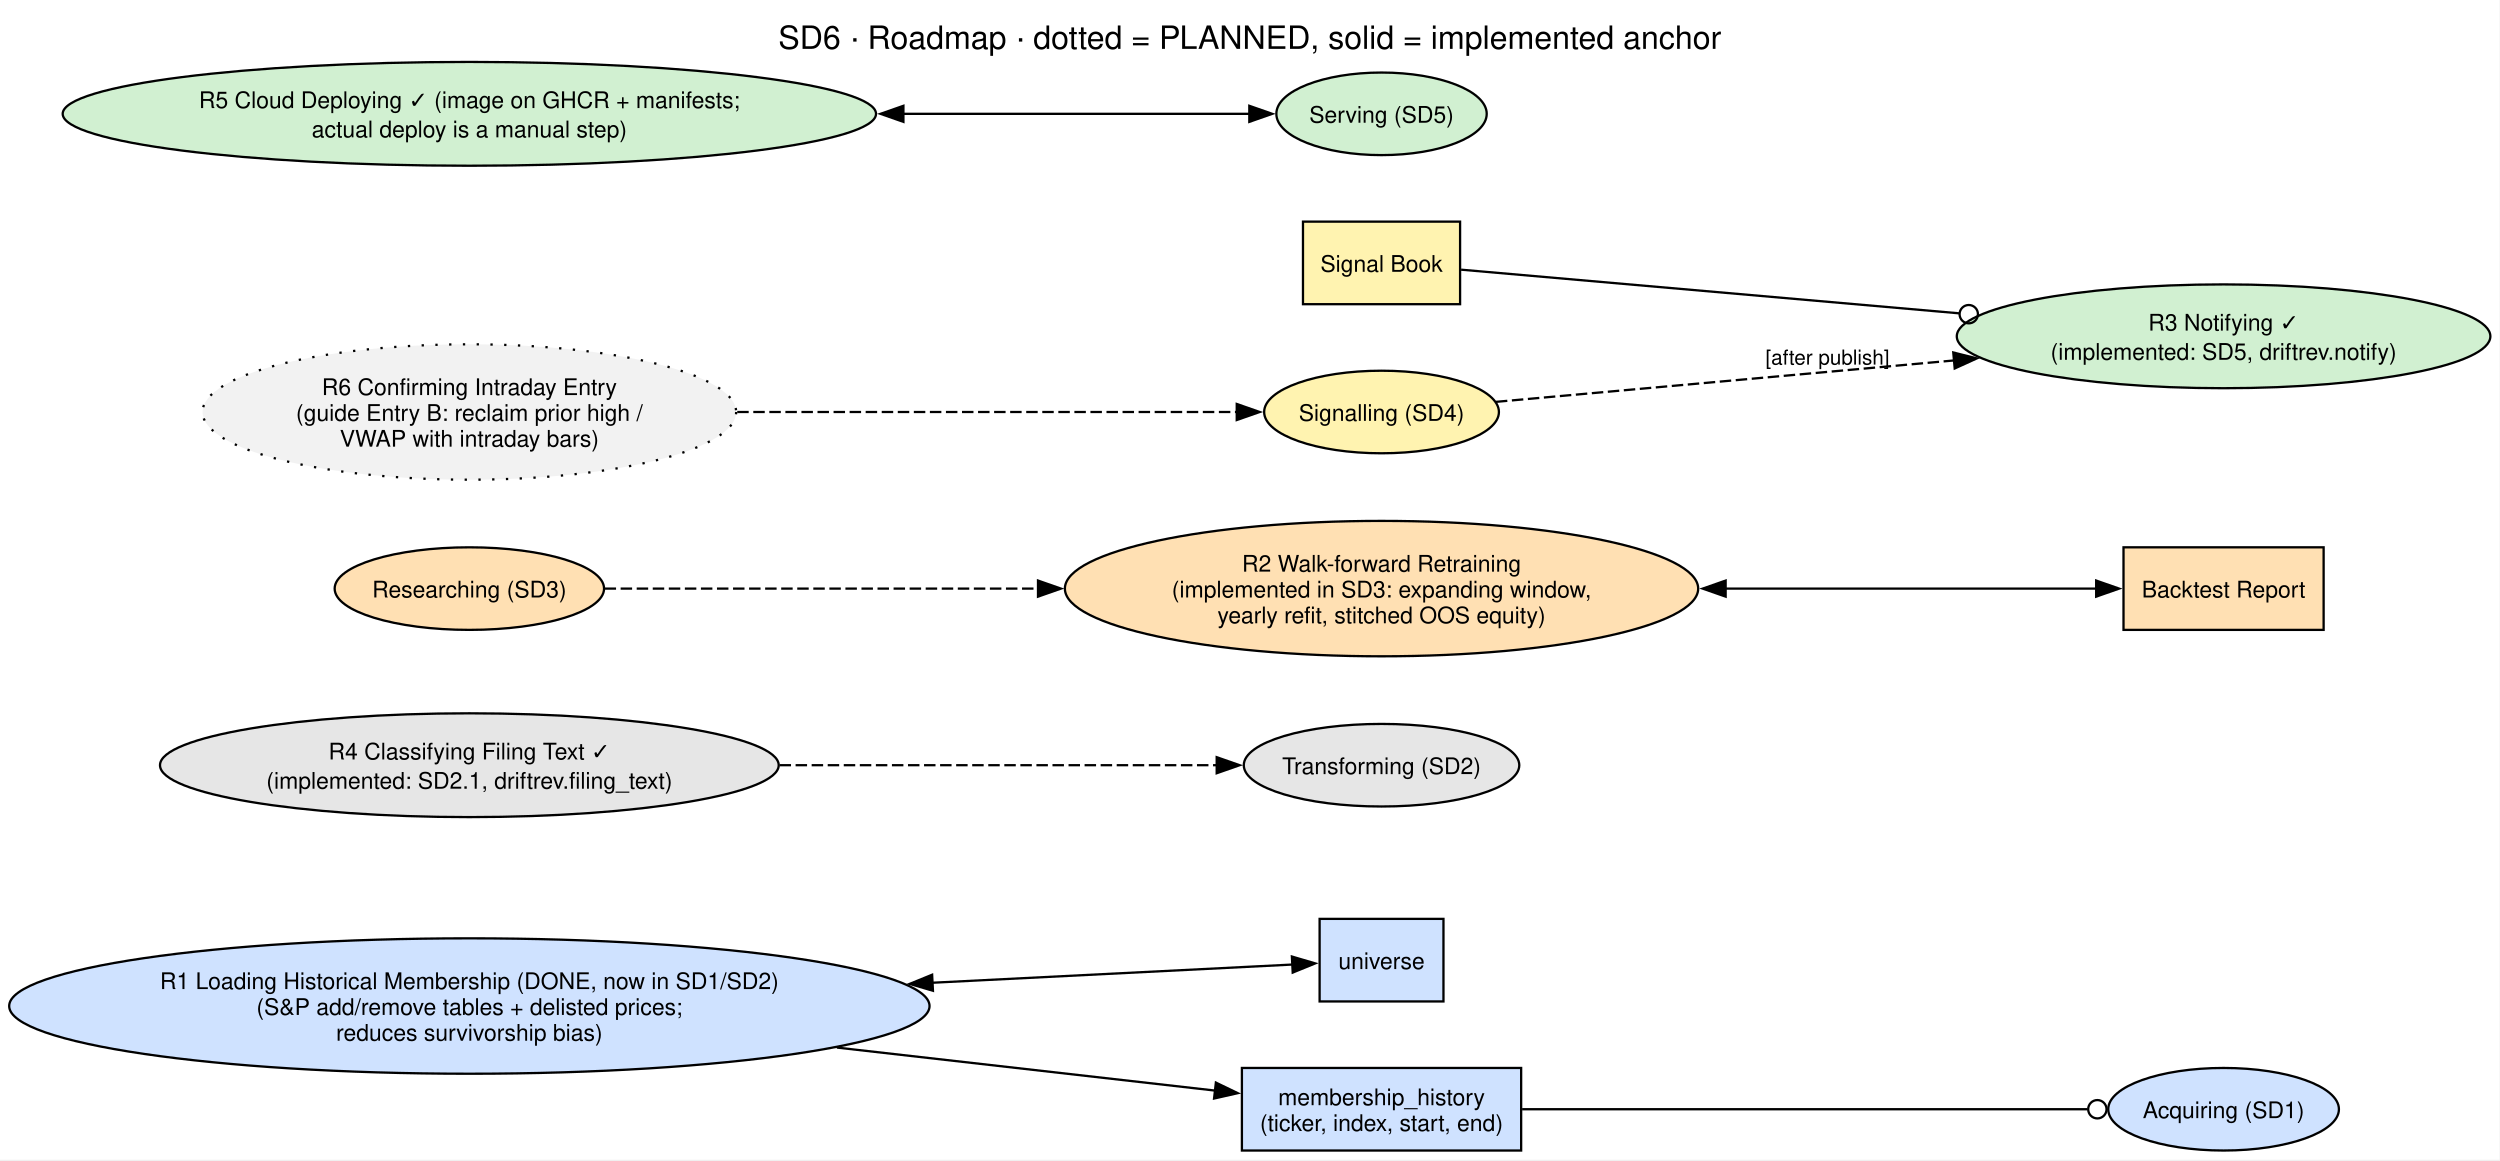
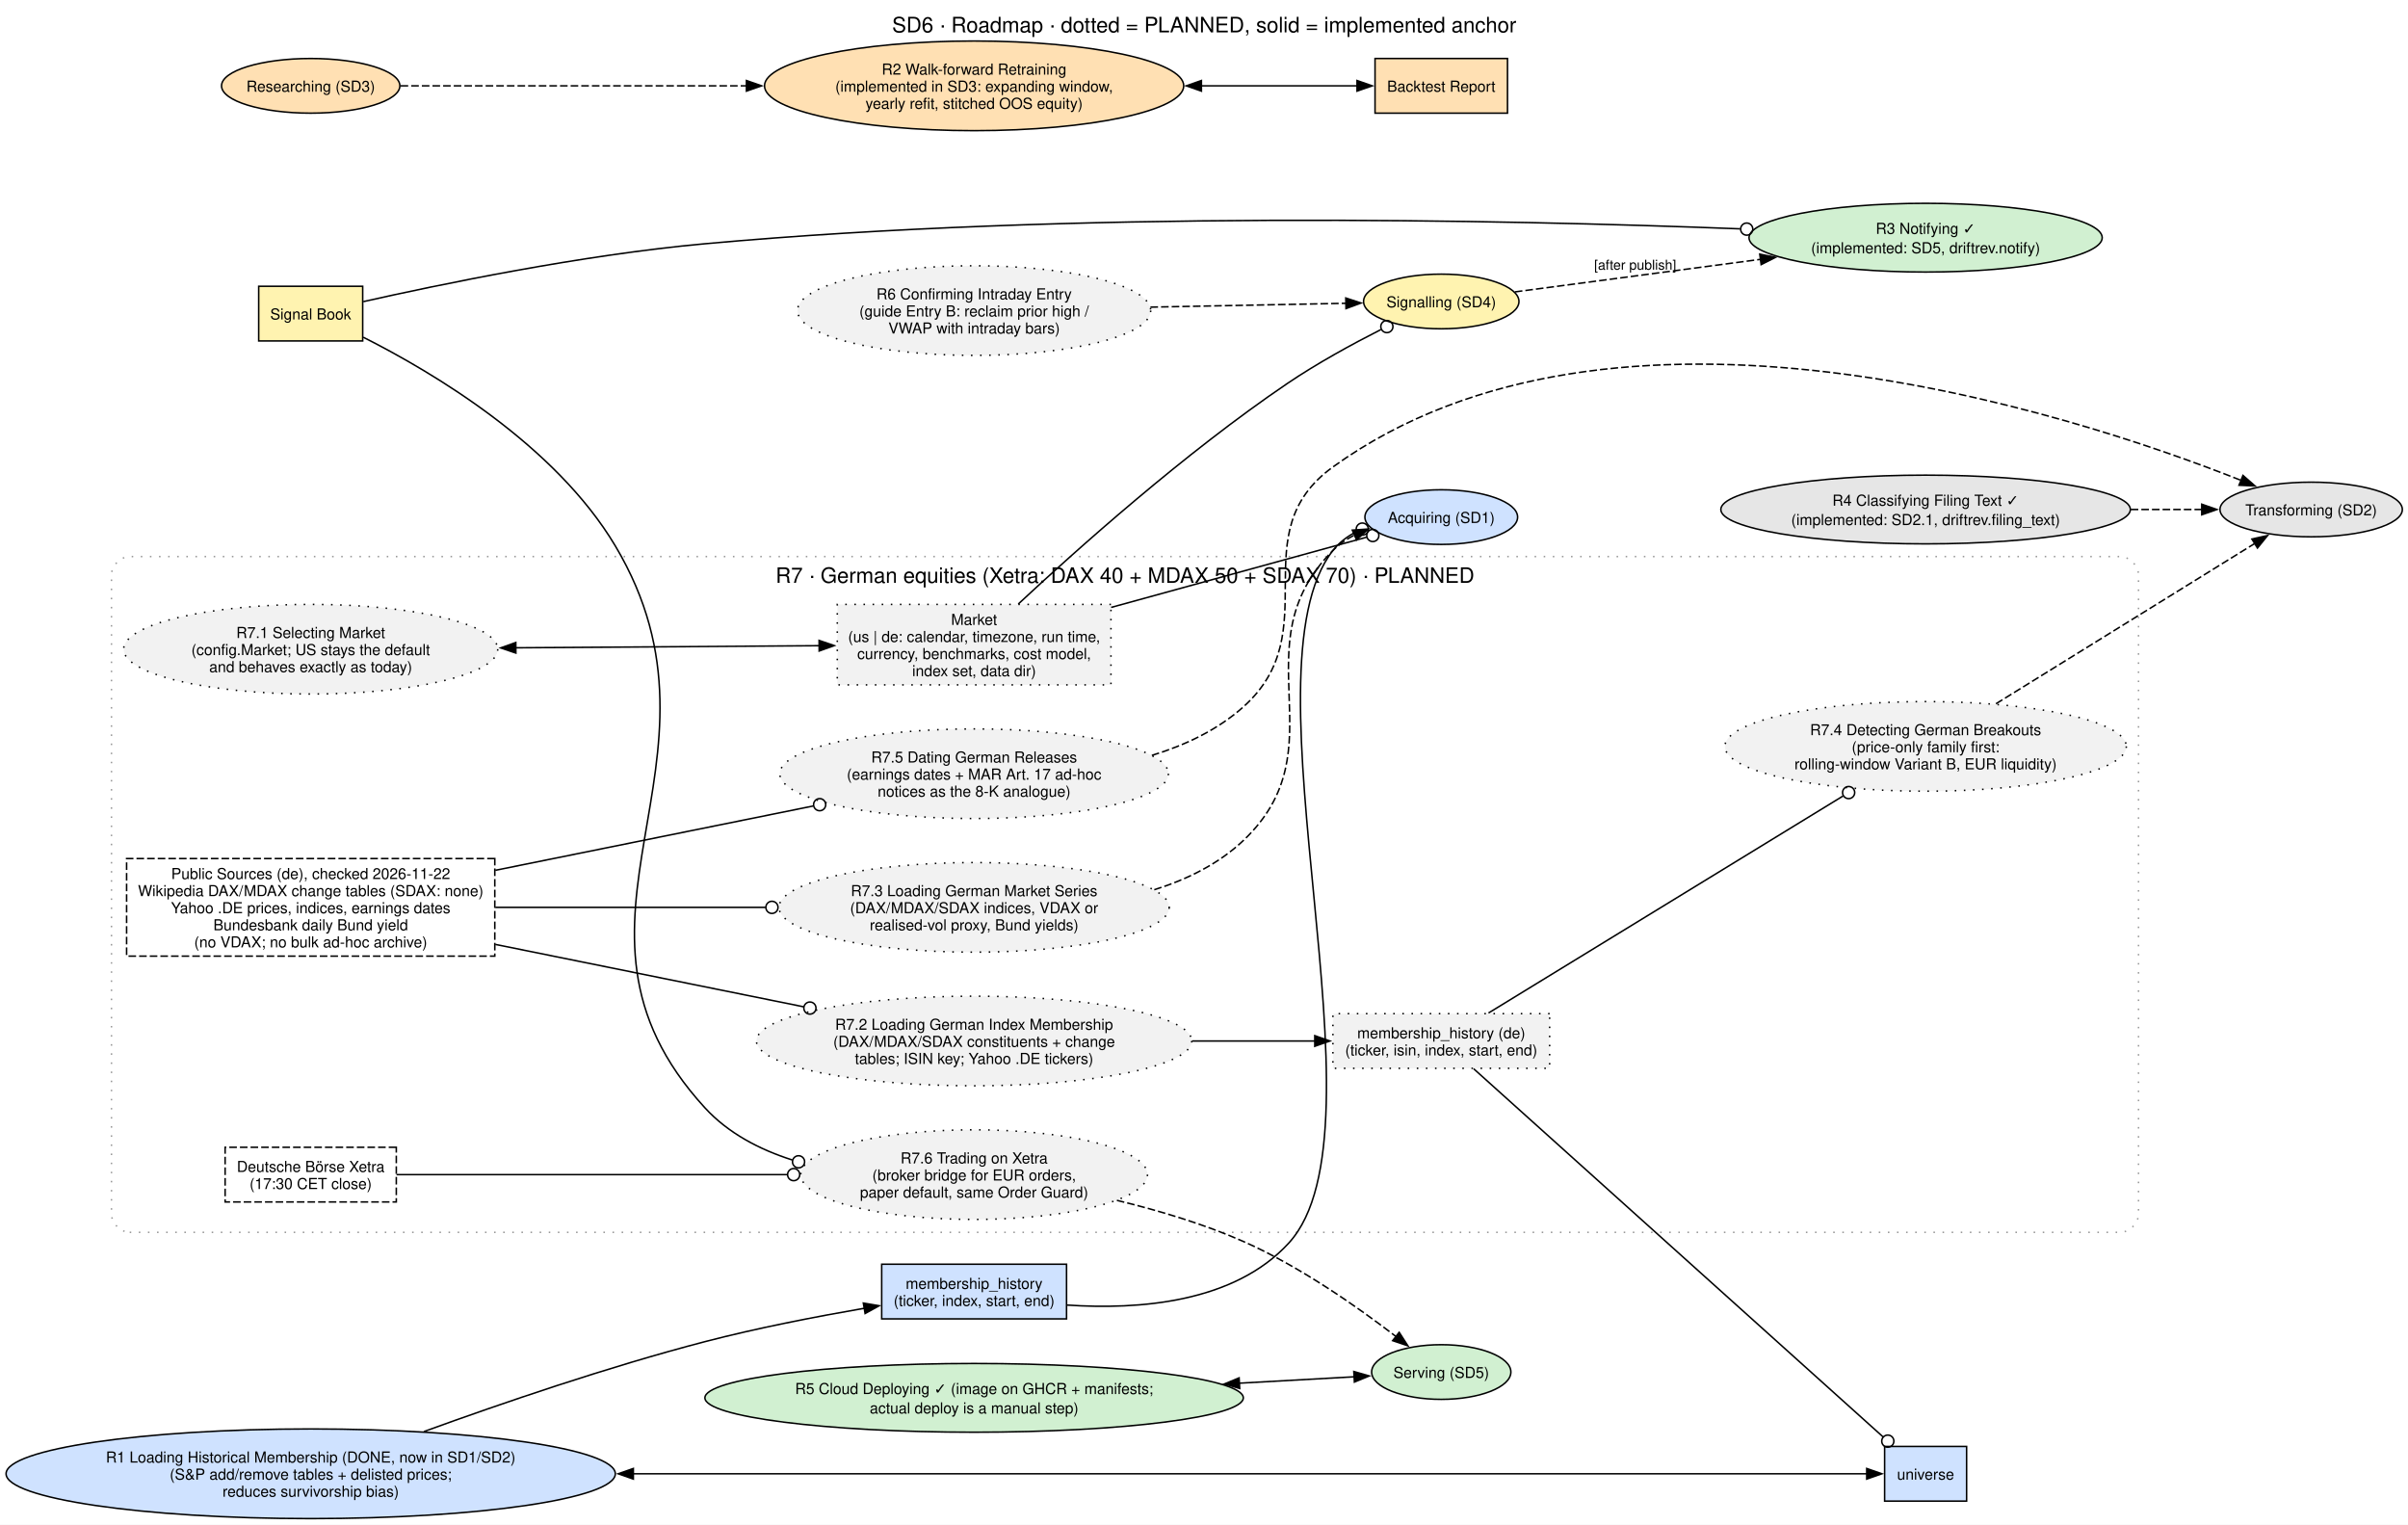
- <svg xmlns="http://www.w3.org/2000/svg" width="1090pt" height="506pt" viewBox="0.00 0.00 1090.00 506.00">
-   <g id="graph0" class="graph" transform="scale(1 1) rotate(0) translate(4 501.63)">
-     <polygon fill="white" stroke="none" points="-4,4 -4,-501.63 1085.8,-501.63 1085.8,4 -4,4" />
-     <text xml:space="preserve" text-anchor="middle" x="540.9" y="-480.33" font-family="Helvetica,sans-Serif" font-size="14.00">SD6 · Roadmap · dotted = PLANNED, solid = implemented anchor</text>
+ <svg xmlns="http://www.w3.org/2000/svg" width="1586pt" height="1004pt" viewBox="0.00 0.00 1586.00 1004.00">
+   <g id="graph0" class="graph" transform="scale(1 1) rotate(0) translate(4 1000.04)">
+     <polygon fill="white" stroke="none" points="-4,4 -4,-1000.04 1582.27,-1000.04 1582.27,4 -4,4" />
+     <text xml:space="preserve" text-anchor="middle" x="789.14" y="-978.74" font-family="Helvetica,sans-Serif" font-size="14.00">SD6 · Roadmap · dotted = PLANNED, solid = implemented anchor</text>
+     <g id="clust1" class="cluster">
+       <path fill="none" stroke="#999999" stroke-dasharray="1,5" d="M81.43,-188.52C81.43,-188.52 1392.51,-188.52 1392.51,-188.52 1398.51,-188.52 1404.51,-194.52 1404.51,-200.52 1404.51,-200.52 1404.51,-621.52 1404.51,-621.52 1404.51,-627.52 1398.51,-633.52 1392.51,-633.52 1392.51,-633.52 81.43,-633.52 81.43,-633.52 75.43,-633.52 69.43,-627.52 69.43,-621.52 69.43,-621.52 69.43,-200.52 69.43,-200.52 69.43,-194.52 75.43,-188.52 81.43,-188.52" />
+       <text xml:space="preserve" text-anchor="middle" x="736.97" y="-616.22" font-family="Helvetica,sans-Serif" font-size="14.00">R7 · German equities (Xetra: DAX 40 + MDAX 50 + SDAX 70) · PLANNED</text>
+     </g>
    <g id="node1" class="node">
-       <ellipse fill="#cfe2ff" stroke="black" cx="965.48" cy="-18" rx="50.29" ry="18" />
-       <text xml:space="preserve" text-anchor="middle" x="965.48" y="-14.12" font-family="Helvetica,sans-Serif" font-size="10.00">Acquiring (SD1)</text>
+       <ellipse fill="#cfe2ff" stroke="black" cx="945.27" cy="-659.52" rx="50.29" ry="18" />
+       <text xml:space="preserve" text-anchor="middle" x="945.27" y="-655.65" font-family="Helvetica,sans-Serif" font-size="10.00">Acquiring (SD1)</text>
    </g>
    <g id="node2" class="node">
-       <ellipse fill="#e6e6e6" stroke="black" cx="598.35" cy="-168" rx="60.06" ry="18" />
-       <text xml:space="preserve" text-anchor="middle" x="598.35" y="-164.12" font-family="Helvetica,sans-Serif" font-size="10.00">Transforming (SD2)</text>
+       <ellipse fill="#e6e6e6" stroke="black" cx="1518.22" cy="-664.52" rx="60.06" ry="18" />
+       <text xml:space="preserve" text-anchor="middle" x="1518.22" y="-660.65" font-family="Helvetica,sans-Serif" font-size="10.00">Transforming (SD2)</text>
    </g>
    <g id="node3" class="node">
-       <ellipse fill="#ffe0b3" stroke="black" cx="200.64" cy="-245" rx="58.73" ry="18" />
-       <text xml:space="preserve" text-anchor="middle" x="200.64" y="-241.12" font-family="Helvetica,sans-Serif" font-size="10.00">Researching (SD3)</text>
+       <ellipse fill="#ffe0b3" stroke="black" cx="200.64" cy="-943.52" rx="58.73" ry="18" />
+       <text xml:space="preserve" text-anchor="middle" x="200.64" y="-939.65" font-family="Helvetica,sans-Serif" font-size="10.00">Researching (SD3)</text>
    </g>
    <g id="node11" class="node">
-       <ellipse fill="#ffe0b3" stroke="black" cx="598.35" cy="-245" rx="138.06" ry="29.52" />
-       <text xml:space="preserve" text-anchor="middle" x="598.35" y="-252.38" font-family="Helvetica,sans-Serif" font-size="10.00">R2 Walk-forward Retraining</text>
-       <text xml:space="preserve" text-anchor="middle" x="598.35" y="-241.12" font-family="Helvetica,sans-Serif" font-size="10.00">(implemented in SD3: expanding window,</text>
-       <text xml:space="preserve" text-anchor="middle" x="598.35" y="-229.88" font-family="Helvetica,sans-Serif" font-size="10.00">yearly refit, stitched OOS equity)</text>
+       <ellipse fill="#ffe0b3" stroke="black" cx="637.59" cy="-943.52" rx="138.06" ry="29.52" />
+       <text xml:space="preserve" text-anchor="middle" x="637.59" y="-950.9" font-family="Helvetica,sans-Serif" font-size="10.00">R2 Walk-forward Retraining</text>
+       <text xml:space="preserve" text-anchor="middle" x="637.59" y="-939.65" font-family="Helvetica,sans-Serif" font-size="10.00">(implemented in SD3: expanding window,</text>
+       <text xml:space="preserve" text-anchor="middle" x="637.59" y="-928.4" font-family="Helvetica,sans-Serif" font-size="10.00">yearly refit, stitched OOS equity)</text>
    </g>
    <g id="edge4" class="edge">
-       <path fill="none" stroke="black" stroke-dasharray="5,2" d="M259.6,-245C309.22,-245 382.87,-245 448.74,-245" />
-       <polygon fill="black" stroke="black" points="448.57,-248.5 458.57,-245 448.57,-241.5 448.57,-248.5" />
+       <path fill="none" stroke="black" stroke-dasharray="5,2" d="M259.85,-943.52C317.88,-943.52 409.39,-943.52 487.69,-943.52" />
+       <polygon fill="black" stroke="black" points="487.63,-947.02 497.63,-943.52 487.63,-940.02 487.63,-947.02" />
    </g>
    <g id="node4" class="node">
-       <ellipse fill="#fff3b0" stroke="black" cx="598.35" cy="-322" rx="51.18" ry="18" />
-       <text xml:space="preserve" text-anchor="middle" x="598.35" y="-318.12" font-family="Helvetica,sans-Serif" font-size="10.00">Signalling (SD4)</text>
+       <ellipse fill="#fff3b0" stroke="black" cx="945.27" cy="-801.52" rx="51.18" ry="18" />
+       <text xml:space="preserve" text-anchor="middle" x="945.27" y="-797.65" font-family="Helvetica,sans-Serif" font-size="10.00">Signalling (SD4)</text>
    </g>
    <g id="node12" class="node">
-       <ellipse fill="#d1f0d1" stroke="black" cx="965.48" cy="-355" rx="116.32" ry="22.63" />
-       <text xml:space="preserve" text-anchor="middle" x="965.48" y="-357.5" font-family="Helvetica,sans-Serif" font-size="10.00">R3 Notifying ✓</text>
-       <text xml:space="preserve" text-anchor="middle" x="965.48" y="-344.75" font-family="Helvetica,sans-Serif" font-size="10.00">(implemented: SD5, driftrev.notify)</text>
+       <ellipse fill="#d1f0d1" stroke="black" cx="1264.28" cy="-843.52" rx="116.32" ry="22.63" />
+       <text xml:space="preserve" text-anchor="middle" x="1264.28" y="-846.02" font-family="Helvetica,sans-Serif" font-size="10.00">R3 Notifying ✓</text>
+       <text xml:space="preserve" text-anchor="middle" x="1264.28" y="-833.27" font-family="Helvetica,sans-Serif" font-size="10.00">(implemented: SD5, driftrev.notify)</text>
    </g>
    <g id="edge6" class="edge">
-       <path fill="none" stroke="black" stroke-dasharray="5,2" d="M648.21,-326.42C699.11,-331.02 780.7,-338.39 848.26,-344.5" />
-       <polygon fill="black" stroke="black" points="847.62,-347.95 857.89,-345.37 848.25,-340.98 847.62,-347.95" />
-       <text xml:space="preserve" text-anchor="middle" x="792.78" y="-342.66" font-family="Helvetica,sans-Serif" font-size="9.00">[after publish]</text>
+       <path fill="none" stroke="black" stroke-dasharray="5,2" d="M993.73,-807.81C1036.39,-813.46 1100.62,-821.97 1155.68,-829.27" />
+       <polygon fill="black" stroke="black" points="1155.04,-832.71 1165.41,-830.56 1155.96,-825.77 1155.04,-832.71" />
+       <text xml:space="preserve" text-anchor="middle" x="1073.02" y="-822.46" font-family="Helvetica,sans-Serif" font-size="9.00">[after publish]</text>
    </g>
    <g id="node5" class="node">
-       <ellipse fill="#d1f0d1" stroke="black" cx="598.35" cy="-452" rx="45.86" ry="18" />
-       <text xml:space="preserve" text-anchor="middle" x="598.35" y="-448.12" font-family="Helvetica,sans-Serif" font-size="10.00">Serving (SD5)</text>
+       <ellipse fill="#d1f0d1" stroke="black" cx="945.27" cy="-96.52" rx="45.86" ry="18" />
+       <text xml:space="preserve" text-anchor="middle" x="945.27" y="-92.65" font-family="Helvetica,sans-Serif" font-size="10.00">Serving (SD5)</text>
    </g>
    <g id="node6" class="node">
-       <polygon fill="#cfe2ff" stroke="black" points="625.35,-101 571.35,-101 571.35,-65 625.35,-65 625.35,-101" />
-       <text xml:space="preserve" text-anchor="middle" x="598.35" y="-79.12" font-family="Helvetica,sans-Serif" font-size="10.00">universe</text>
+       <polygon fill="#cfe2ff" stroke="black" points="1291.28,-47.52 1237.28,-47.52 1237.28,-11.52 1291.28,-11.52 1291.28,-47.52" />
+       <text xml:space="preserve" text-anchor="middle" x="1264.28" y="-25.65" font-family="Helvetica,sans-Serif" font-size="10.00">universe</text>
    </g>
    <g id="node7" class="node">
-       <polygon fill="#ffe0b3" stroke="black" points="1009.1,-263 921.85,-263 921.85,-227 1009.1,-227 1009.1,-263" />
-       <text xml:space="preserve" text-anchor="middle" x="965.48" y="-241.12" font-family="Helvetica,sans-Serif" font-size="10.00">Backtest Report</text>
+       <polygon fill="#ffe0b3" stroke="black" points="988.9,-961.52 901.65,-961.52 901.65,-925.52 988.9,-925.52 988.9,-961.52" />
+       <text xml:space="preserve" text-anchor="middle" x="945.27" y="-939.65" font-family="Helvetica,sans-Serif" font-size="10.00">Backtest Report</text>
    </g>
    <g id="node8" class="node">
-       <polygon fill="#fff3b0" stroke="black" points="632.6,-405 564.1,-405 564.1,-369 632.6,-369 632.6,-405" />
-       <text xml:space="preserve" text-anchor="middle" x="598.35" y="-383.12" font-family="Helvetica,sans-Serif" font-size="10.00">Signal Book</text>
+       <polygon fill="#fff3b0" stroke="black" points="234.89,-811.52 166.39,-811.52 166.39,-775.52 234.89,-775.52 234.89,-811.52" />
+       <text xml:space="preserve" text-anchor="middle" x="200.64" y="-789.65" font-family="Helvetica,sans-Serif" font-size="10.00">Signal Book</text>
    </g>
    <g id="edge7" class="edge">
-       <path fill="none" stroke="black" d="M633.04,-384.05C682,-379.76 775.15,-371.59 850.27,-365.01" />
-       <ellipse fill="none" stroke="black" cx="854.38" cy="-364.65" rx="4" ry="4" />
+       <path fill="none" stroke="black" d="M235.28,-801.41C284.4,-812.48 378.75,-832.12 460.28,-839.52 701.3,-861.39 984.68,-855.44 1142.15,-849.34" />
+       <ellipse fill="none" stroke="black" cx="1146.45" cy="-849.17" rx="4" ry="4" />
+     </g>
+     <g id="node23" class="node">
+       <ellipse fill="#f2f2f2" stroke="black" stroke-dasharray="1,5" cx="637.59" cy="-226.52" rx="114.2" ry="29.52" />
+       <text xml:space="preserve" text-anchor="middle" x="637.59" y="-233.9" font-family="Helvetica,sans-Serif" font-size="10.00">R7.6 Trading on Xetra</text>
+       <text xml:space="preserve" text-anchor="middle" x="637.59" y="-222.65" font-family="Helvetica,sans-Serif" font-size="10.00">(broker bridge for EUR orders,</text>
+       <text xml:space="preserve" text-anchor="middle" x="637.59" y="-211.4" font-family="Helvetica,sans-Serif" font-size="10.00">paper default, same Order Guard)</text>
+     </g>
+     <g id="edge23" class="edge">
+       <path fill="none" stroke="black" d="M235.25,-777.97C280.97,-754.91 361.6,-707.1 401.28,-640.52 486.54,-497.48 347.73,-393.25 460.28,-270.52 475.6,-253.82 496.2,-243.03 517.91,-236.14" />
+       <ellipse fill="none" stroke="black" cx="521.96" cy="-234.96" rx="4" ry="4" />
    </g>
    <g id="node9" class="node">
-       <ellipse fill="#cfe2ff" stroke="black" cx="200.64" cy="-63" rx="200.64" ry="29.52" />
-       <text xml:space="preserve" text-anchor="middle" x="200.64" y="-70.38" font-family="Helvetica,sans-Serif" font-size="10.00">R1 Loading Historical Membership (DONE, now in SD1/SD2)</text>
-       <text xml:space="preserve" text-anchor="middle" x="200.64" y="-59.12" font-family="Helvetica,sans-Serif" font-size="10.00">(S&amp;P add/remove tables + delisted prices;</text>
-       <text xml:space="preserve" text-anchor="middle" x="200.64" y="-47.88" font-family="Helvetica,sans-Serif" font-size="10.00">reduces survivorship bias)</text>
+       <ellipse fill="#cfe2ff" stroke="black" cx="200.64" cy="-29.52" rx="200.64" ry="29.52" />
+       <text xml:space="preserve" text-anchor="middle" x="200.64" y="-36.9" font-family="Helvetica,sans-Serif" font-size="10.00">R1 Loading Historical Membership (DONE, now in SD1/SD2)</text>
+       <text xml:space="preserve" text-anchor="middle" x="200.64" y="-25.65" font-family="Helvetica,sans-Serif" font-size="10.00">(S&amp;P add/remove tables + delisted prices;</text>
+       <text xml:space="preserve" text-anchor="middle" x="200.64" y="-14.4" font-family="Helvetica,sans-Serif" font-size="10.00">reduces survivorship bias)</text>
    </g>
    <g id="edge3" class="edge">
-       <path fill="none" stroke="black" d="M402.25,-73.14C462.53,-76.19 522.47,-79.22 559.68,-81.1" />
-       <polygon fill="black" stroke="black" points="402.77,-69.66 392.6,-72.65 402.41,-76.65 402.77,-69.66" />
-       <polygon fill="black" stroke="black" points="559.26,-84.58 569.43,-81.59 559.62,-77.59 559.26,-84.58" />
+       <path fill="none" stroke="black" d="M413.12,-29.52C673.67,-29.52 1097.6,-29.52 1225.55,-29.52" />
+       <polygon fill="black" stroke="black" points="413.15,-26.02 403.15,-29.52 413.15,-33.02 413.15,-26.02" />
+       <polygon fill="black" stroke="black" points="1225.48,-33.02 1235.48,-29.52 1225.48,-26.02 1225.48,-33.02" />
    </g>
    <g id="node10" class="node">
-       <polygon fill="#cfe2ff" stroke="black" points="659.22,-36 537.47,-36 537.47,0 659.22,0 659.22,-36" />
-       <text xml:space="preserve" text-anchor="middle" x="598.35" y="-19.75" font-family="Helvetica,sans-Serif" font-size="10.00">membership_history</text>
-       <text xml:space="preserve" text-anchor="middle" x="598.35" y="-8.5" font-family="Helvetica,sans-Serif" font-size="10.00">(ticker, index, start, end)</text>
+       <polygon fill="#cfe2ff" stroke="black" points="698.47,-167.52 576.72,-167.52 576.72,-131.52 698.47,-131.52 698.47,-167.52" />
+       <text xml:space="preserve" text-anchor="middle" x="637.59" y="-151.27" font-family="Helvetica,sans-Serif" font-size="10.00">membership_history</text>
+       <text xml:space="preserve" text-anchor="middle" x="637.59" y="-140.02" font-family="Helvetica,sans-Serif" font-size="10.00">(ticker, index, start, end)</text>
    </g>
    <g id="edge1" class="edge">
-       <path fill="none" stroke="black" d="M360.88,-44.89C418.1,-38.38 479.79,-31.37 525.82,-26.13" />
-       <polygon fill="black" stroke="black" points="526.12,-29.62 535.66,-25.01 525.33,-22.67 526.12,-29.62" />
+       <path fill="none" stroke="black" d="M275.23,-57.33C326.55,-75.96 396.9,-100.02 460.28,-116.52 494.52,-125.44 533.09,-132.94 565.41,-138.53" />
+       <polygon fill="black" stroke="black" points="564.62,-141.94 575.07,-140.17 565.79,-135.04 564.62,-141.94" />
    </g>
    <g id="edge2" class="edge">
-       <path fill="none" stroke="black" d="M659.64,-18C727.97,-18 838.6,-18 906.12,-18" />
-       <ellipse fill="none" stroke="black" cx="910.45" cy="-18" rx="4" ry="4" />
+       <path fill="none" stroke="black" d="M698.92,-140.62C745.84,-137.44 808.84,-142.05 844.9,-181.52 913.38,-256.49 811.19,-557.66 873.9,-637.52 878.07,-642.83 883.5,-646.89 889.51,-649.98" />
+       <ellipse fill="none" stroke="black" cx="893.25" cy="-651.61" rx="4" ry="4" />
    </g>
    <g id="edge5" class="edge">
-       <path fill="none" stroke="black" d="M748.07,-245C805.37,-245 867.29,-245 910.15,-245" />
-       <polygon fill="black" stroke="black" points="748.38,-241.5 738.38,-245 748.38,-248.5 748.38,-241.5" />
-       <polygon fill="black" stroke="black" points="909.93,-248.5 919.93,-245 909.93,-241.5 909.93,-248.5" />
+       <path fill="none" stroke="black" d="M787.25,-943.52C823.95,-943.52 860.98,-943.52 889.85,-943.52" />
+       <polygon fill="black" stroke="black" points="787.3,-940.02 777.3,-943.52 787.3,-947.02 787.3,-940.02" />
+       <polygon fill="black" stroke="black" points="889.79,-947.02 899.79,-943.52 889.79,-940.02 889.79,-947.02" />
    </g>
    <g id="node13" class="node">
-       <ellipse fill="#e6e6e6" stroke="black" cx="200.64" cy="-168" rx="134.88" ry="22.63" />
-       <text xml:space="preserve" text-anchor="middle" x="200.64" y="-170.5" font-family="Helvetica,sans-Serif" font-size="10.00">R4 Classifying Filing Text ✓</text>
-       <text xml:space="preserve" text-anchor="middle" x="200.64" y="-157.75" font-family="Helvetica,sans-Serif" font-size="10.00">(implemented: SD2.1, driftrev.filing_text)</text>
+       <ellipse fill="#e6e6e6" stroke="black" cx="1264.28" cy="-664.52" rx="134.88" ry="22.63" />
+       <text xml:space="preserve" text-anchor="middle" x="1264.28" y="-667.02" font-family="Helvetica,sans-Serif" font-size="10.00">R4 Classifying Filing Text ✓</text>
+       <text xml:space="preserve" text-anchor="middle" x="1264.28" y="-654.27" font-family="Helvetica,sans-Serif" font-size="10.00">(implemented: SD2.1, driftrev.filing_text)</text>
    </g>
    <g id="edge8" class="edge">
-       <path fill="none" stroke="black" stroke-dasharray="5,2" d="M335.88,-168C399.89,-168 473.82,-168 526.71,-168" />
-       <polygon fill="black" stroke="black" points="526.48,-171.5 536.48,-168 526.48,-164.5 526.48,-171.5" />
+       <path fill="none" stroke="black" stroke-dasharray="5,2" d="M1399.36,-664.52C1415.49,-664.52 1431.45,-664.52 1446.16,-664.52" />
+       <polygon fill="black" stroke="black" points="1446.16,-668.02 1456.16,-664.52 1446.16,-661.02 1446.16,-668.02" />
    </g>
    <g id="node14" class="node">
-       <ellipse fill="#d1f0d1" stroke="black" cx="200.64" cy="-452" rx="177.31" ry="22.63" />
-       <text xml:space="preserve" text-anchor="middle" x="200.64" y="-454.5" font-family="Helvetica,sans-Serif" font-size="10.00">R5 Cloud Deploying ✓ (image on GHCR + manifests;</text>
-       <text xml:space="preserve" text-anchor="middle" x="200.64" y="-441.75" font-family="Helvetica,sans-Serif" font-size="10.00">actual deploy is a manual step)</text>
+       <ellipse fill="#d1f0d1" stroke="black" cx="637.59" cy="-79.52" rx="177.31" ry="22.63" />
+       <text xml:space="preserve" text-anchor="middle" x="637.59" y="-82.02" font-family="Helvetica,sans-Serif" font-size="10.00">R5 Cloud Deploying ✓ (image on GHCR + manifests;</text>
+       <text xml:space="preserve" text-anchor="middle" x="637.59" y="-69.27" font-family="Helvetica,sans-Serif" font-size="10.00">actual deploy is a manual step)</text>
    </g>
    <g id="edge9" class="edge">
-       <path fill="none" stroke="black" d="M389.66,-452C444.75,-452 500.87,-452 540.86,-452" />
-       <polygon fill="black" stroke="black" points="389.89,-448.5 379.89,-452 389.89,-455.5 389.89,-448.5" />
-       <polygon fill="black" stroke="black" points="540.7,-455.5 550.7,-452 540.7,-448.5 540.7,-455.5" />
+       <path fill="none" stroke="black" d="M812.28,-89.18C839.62,-90.7 866.05,-92.17 887.99,-93.39" />
+       <polygon fill="black" stroke="black" points="812.52,-85.69 802.34,-88.63 812.13,-92.68 812.52,-85.69" />
+       <polygon fill="black" stroke="black" points="887.67,-96.88 897.85,-93.94 888.06,-89.89 887.67,-96.88" />
    </g>
    <g id="node15" class="node">
-       <ellipse fill="#f2f2f2" stroke="black" stroke-dasharray="1,5" cx="200.64" cy="-322" rx="116.32" ry="29.52" />
-       <text xml:space="preserve" text-anchor="middle" x="200.64" y="-329.38" font-family="Helvetica,sans-Serif" font-size="10.00">R6 Confirming Intraday Entry</text>
-       <text xml:space="preserve" text-anchor="middle" x="200.64" y="-318.12" font-family="Helvetica,sans-Serif" font-size="10.00">(guide Entry B: reclaim prior high /</text>
-       <text xml:space="preserve" text-anchor="middle" x="200.64" y="-306.88" font-family="Helvetica,sans-Serif" font-size="10.00">VWAP with intraday bars)</text>
+       <ellipse fill="#f2f2f2" stroke="black" stroke-dasharray="1,5" cx="637.59" cy="-795.52" rx="116.32" ry="29.52" />
+       <text xml:space="preserve" text-anchor="middle" x="637.59" y="-802.9" font-family="Helvetica,sans-Serif" font-size="10.00">R6 Confirming Intraday Entry</text>
+       <text xml:space="preserve" text-anchor="middle" x="637.59" y="-791.65" font-family="Helvetica,sans-Serif" font-size="10.00">(guide Entry B: reclaim prior high /</text>
+       <text xml:space="preserve" text-anchor="middle" x="637.59" y="-780.4" font-family="Helvetica,sans-Serif" font-size="10.00">VWAP with intraday bars)</text>
    </g>
    <g id="edge10" class="edge">
-       <path fill="none" stroke="black" stroke-dasharray="5,2" d="M317.43,-322C388.74,-322 477.34,-322 535.52,-322" />
-       <polygon fill="black" stroke="black" points="535.22,-325.5 545.22,-322 535.22,-318.5 535.22,-325.5" />
+       <path fill="none" stroke="black" stroke-dasharray="5,2" d="M753.72,-797.78C797.59,-798.64 845.87,-799.59 882.86,-800.32" />
+       <polygon fill="black" stroke="black" points="882.38,-803.81 892.45,-800.5 882.52,-796.81 882.38,-803.81" />
+     </g>
+     <g id="node16" class="node">
+       <polygon fill="#f2f2f2" stroke="black" stroke-dasharray="1,5" points="727.72,-602.02 547.47,-602.02 547.47,-549.02 727.72,-549.02 727.72,-602.02" />
+       <text xml:space="preserve" text-anchor="middle" x="637.59" y="-588.52" font-family="Helvetica,sans-Serif" font-size="10.00">Market</text>
+       <text xml:space="preserve" text-anchor="middle" x="637.59" y="-577.27" font-family="Helvetica,sans-Serif" font-size="10.00">(us | de: calendar, timezone, run time,</text>
+       <text xml:space="preserve" text-anchor="middle" x="637.59" y="-566.02" font-family="Helvetica,sans-Serif" font-size="10.00">currency, benchmarks, cost model,</text>
+       <text xml:space="preserve" text-anchor="middle" x="637.59" y="-554.77" font-family="Helvetica,sans-Serif" font-size="10.00">index set, data dir)</text>
+     </g>
+     <g id="edge12" class="edge">
+       <path fill="none" stroke="black" d="M727.83,-600.04C782.79,-615.15 851.11,-633.92 896.12,-646.29" />
+       <ellipse fill="none" stroke="black" cx="900.18" cy="-647.41" rx="4" ry="4" />
+     </g>
+     <g id="edge13" class="edge">
+       <path fill="none" stroke="black" d="M666.68,-602.27C704.92,-637.9 776.34,-701.75 843.9,-747.52 863.39,-760.73 886.45,-773.33 905.55,-783.03" />
+       <ellipse fill="none" stroke="black" cx="909.45" cy="-784.98" rx="4" ry="4" />
+     </g>
+     <g id="node17" class="node">
+       <ellipse fill="#f2f2f2" stroke="black" stroke-dasharray="1,5" cx="200.64" cy="-572.52" rx="123.21" ry="29.52" />
+       <text xml:space="preserve" text-anchor="middle" x="200.64" y="-579.9" font-family="Helvetica,sans-Serif" font-size="10.00">R7.1 Selecting Market</text>
+       <text xml:space="preserve" text-anchor="middle" x="200.64" y="-568.65" font-family="Helvetica,sans-Serif" font-size="10.00">(config.Market; US stays the default</text>
+       <text xml:space="preserve" text-anchor="middle" x="200.64" y="-557.4" font-family="Helvetica,sans-Serif" font-size="10.00">and behaves exactly as today)</text>
+     </g>
+     <g id="edge11" class="edge">
+       <path fill="none" stroke="black" d="M335.59,-573.45C400.11,-573.89 476.19,-574.42 535.72,-574.83" />
+       <polygon fill="black" stroke="black" points="335.78,-569.95 325.76,-573.38 335.74,-576.95 335.78,-569.95" />
+       <polygon fill="black" stroke="black" points="535.48,-578.32 545.51,-574.89 535.53,-571.32 535.48,-578.32" />
+     </g>
+     <g id="node18" class="node">
+       <ellipse fill="#f2f2f2" stroke="black" stroke-dasharray="1,5" cx="637.59" cy="-314.52" rx="143.37" ry="29.52" />
+       <text xml:space="preserve" text-anchor="middle" x="637.59" y="-321.9" font-family="Helvetica,sans-Serif" font-size="10.00">R7.2 Loading German Index Membership</text>
+       <text xml:space="preserve" text-anchor="middle" x="637.59" y="-310.65" font-family="Helvetica,sans-Serif" font-size="10.00">(DAX/MDAX/SDAX constituents + change</text>
+       <text xml:space="preserve" text-anchor="middle" x="637.59" y="-299.4" font-family="Helvetica,sans-Serif" font-size="10.00">tables; ISIN key; Yahoo .DE tickers)</text>
+     </g>
+     <g id="node19" class="node">
+       <polygon fill="#f2f2f2" stroke="black" stroke-dasharray="1,5" points="1016.65,-332.52 873.9,-332.52 873.9,-296.52 1016.65,-296.52 1016.65,-332.52" />
+       <text xml:space="preserve" text-anchor="middle" x="945.27" y="-316.27" font-family="Helvetica,sans-Serif" font-size="10.00">membership_history (de)</text>
+       <text xml:space="preserve" text-anchor="middle" x="945.27" y="-305.02" font-family="Helvetica,sans-Serif" font-size="10.00">(ticker, isin, index, start, end)</text>
+     </g>
+     <g id="edge15" class="edge">
+       <path fill="none" stroke="black" d="M781.14,-314.52C808.94,-314.52 837.21,-314.52 862.22,-314.52" />
+       <polygon fill="black" stroke="black" points="861.96,-318.02 871.96,-314.52 861.96,-311.02 861.96,-318.02" />
+     </g>
+     <g id="edge16" class="edge">
+       <path fill="none" stroke="black" d="M966.58,-296.26C1021.7,-246.71 1174.08,-109.72 1236.29,-53.78" />
+       <ellipse fill="none" stroke="black" cx="1239.38" cy="-51.01" rx="4" ry="4" />
+     </g>
+     <g id="node21" class="node">
+       <ellipse fill="#f2f2f2" stroke="black" stroke-dasharray="1,5" cx="1264.28" cy="-508.52" rx="132.23" ry="29.52" />
+       <text xml:space="preserve" text-anchor="middle" x="1264.28" y="-515.9" font-family="Helvetica,sans-Serif" font-size="10.00">R7.4 Detecting German Breakouts</text>
+       <text xml:space="preserve" text-anchor="middle" x="1264.28" y="-504.65" font-family="Helvetica,sans-Serif" font-size="10.00">(price-only family first:</text>
+       <text xml:space="preserve" text-anchor="middle" x="1264.28" y="-493.4" font-family="Helvetica,sans-Serif" font-size="10.00">rolling-window Variant B, EUR liquidity)</text>
+     </g>
+     <g id="edge19" class="edge">
+       <path fill="none" stroke="black" d="M976.38,-332.95C1030.03,-365.78 1142.8,-434.79 1209.87,-475.84" />
+       <ellipse fill="none" stroke="black" cx="1213.58" cy="-478.11" rx="4" ry="4" />
+     </g>
+     <g id="node20" class="node">
+       <ellipse fill="#f2f2f2" stroke="black" stroke-dasharray="1,5" cx="637.59" cy="-402.52" rx="128.52" ry="29.52" />
+       <text xml:space="preserve" text-anchor="middle" x="637.59" y="-409.9" font-family="Helvetica,sans-Serif" font-size="10.00">R7.3 Loading German Market Series</text>
+       <text xml:space="preserve" text-anchor="middle" x="637.59" y="-398.65" font-family="Helvetica,sans-Serif" font-size="10.00">(DAX/MDAX/SDAX indices, VDAX or</text>
+       <text xml:space="preserve" text-anchor="middle" x="637.59" y="-387.4" font-family="Helvetica,sans-Serif" font-size="10.00">realised-vol proxy, Bund yields)</text>
+     </g>
+     <g id="edge18" class="edge">
+       <path fill="none" stroke="black" stroke-dasharray="5,2" d="M756.25,-414.12C777.82,-420.88 798.63,-431.13 814.9,-446.52 879.43,-507.59 811.18,-574.59 873.9,-637.52 878.03,-641.67 882.93,-645.03 888.19,-647.76" />
+       <polygon fill="black" stroke="black" points="886.68,-650.93 897.25,-651.68 889.46,-644.5 886.68,-650.93" />
+     </g>
+     <g id="edge20" class="edge">
+       <path fill="none" stroke="black" stroke-dasharray="5,2" d="M1310.61,-536.59C1359.47,-566.85 1436.26,-614.4 1481.18,-642.21" />
+       <polygon fill="black" stroke="black" points="1479.17,-645.08 1489.51,-647.37 1482.85,-639.13 1479.17,-645.08" />
+     </g>
+     <g id="node22" class="node">
+       <ellipse fill="#f2f2f2" stroke="black" stroke-dasharray="1,5" cx="637.59" cy="-490.52" rx="127.99" ry="29.52" />
+       <text xml:space="preserve" text-anchor="middle" x="637.59" y="-497.9" font-family="Helvetica,sans-Serif" font-size="10.00">R7.5 Dating German Releases</text>
+       <text xml:space="preserve" text-anchor="middle" x="637.59" y="-486.65" font-family="Helvetica,sans-Serif" font-size="10.00">(earnings dates + MAR Art. 17 ad-hoc</text>
+       <text xml:space="preserve" text-anchor="middle" x="637.59" y="-475.4" font-family="Helvetica,sans-Serif" font-size="10.00">notices as the 8-K analogue)</text>
+     </g>
+     <g id="edge22" class="edge">
+       <path fill="none" stroke="black" stroke-dasharray="5,2" d="M754.65,-502.59C776.6,-509.29 797.96,-519.39 814.9,-534.52 870.8,-584.45 813.08,-648.71 873.9,-692.52 1059.34,-826.12 1358.88,-728.48 1472.01,-683.73" />
+       <polygon fill="black" stroke="black" points="1473.3,-686.98 1481.28,-680.01 1470.69,-680.49 1473.3,-686.98" />
+     </g>
+     <g id="edge25" class="edge">
+       <path fill="none" stroke="black" stroke-dasharray="5,2" d="M731.62,-209.58C759.09,-202.93 788.78,-194.05 814.9,-182.52 852.09,-166.11 890.34,-139.2 915.51,-119.86" />
+       <polygon fill="black" stroke="black" points="917.56,-122.69 923.29,-113.78 913.25,-117.18 917.56,-122.69" />
+     </g>
+     <g id="node24" class="node">
+       <polygon fill="#ffffff" stroke="black" stroke-dasharray="5,2" points="257.02,-244.52 144.27,-244.52 144.27,-208.52 257.02,-208.52 257.02,-244.52" />
+       <text xml:space="preserve" text-anchor="middle" x="200.64" y="-228.27" font-family="Helvetica,sans-Serif" font-size="10.00">Deutsche Börse Xetra</text>
+       <text xml:space="preserve" text-anchor="middle" x="200.64" y="-217.02" font-family="Helvetica,sans-Serif" font-size="10.00">(17:30 CET close)</text>
+     </g>
+     <g id="edge24" class="edge">
+       <path fill="none" stroke="black" d="M257.17,-226.52C321.65,-226.52 429.94,-226.52 514.36,-226.52" />
+       <ellipse fill="none" stroke="black" cx="518.73" cy="-226.52" rx="4" ry="4" />
+     </g>
+     <g id="node25" class="node">
+       <polygon fill="#ffffff" stroke="black" stroke-dasharray="5,2" points="321.89,-434.65 79.39,-434.65 79.39,-370.4 321.89,-370.4 321.89,-434.65" />
+       <text xml:space="preserve" text-anchor="middle" x="200.64" y="-421.15" font-family="Helvetica,sans-Serif" font-size="10.00">Public Sources (de), checked 2026-11-22</text>
+       <text xml:space="preserve" text-anchor="middle" x="200.64" y="-409.9" font-family="Helvetica,sans-Serif" font-size="10.00">Wikipedia DAX/MDAX change tables (SDAX: none)</text>
+       <text xml:space="preserve" text-anchor="middle" x="200.64" y="-398.65" font-family="Helvetica,sans-Serif" font-size="10.00">Yahoo .DE prices, indices, earnings dates</text>
+       <text xml:space="preserve" text-anchor="middle" x="200.64" y="-387.4" font-family="Helvetica,sans-Serif" font-size="10.00">Bundesbank daily Bund yield</text>
+       <text xml:space="preserve" text-anchor="middle" x="200.64" y="-376.15" font-family="Helvetica,sans-Serif" font-size="10.00">(no VDAX; no bulk ad-hoc archive)</text>
+     </g>
+     <g id="edge14" class="edge">
+       <path fill="none" stroke="black" d="M322.22,-378.13C385.73,-365.28 463.1,-349.62 525.19,-337.06" />
+       <ellipse fill="none" stroke="black" cx="529.44" cy="-336.2" rx="4" ry="4" />
+     </g>
+     <g id="edge17" class="edge">
+       <path fill="none" stroke="black" d="M322.22,-402.52C377.46,-402.52 443.18,-402.52 500.22,-402.52" />
+       <ellipse fill="none" stroke="black" cx="504.43" cy="-402.52" rx="4" ry="4" />
+     </g>
+     <g id="edge21" class="edge">
+       <path fill="none" stroke="black" d="M322.22,-426.92C387.89,-440.2 468.38,-456.49 531.47,-469.25" />
+       <ellipse fill="none" stroke="black" cx="535.85" cy="-470.14" rx="4" ry="4" />
    </g>
  </g>
</svg>
